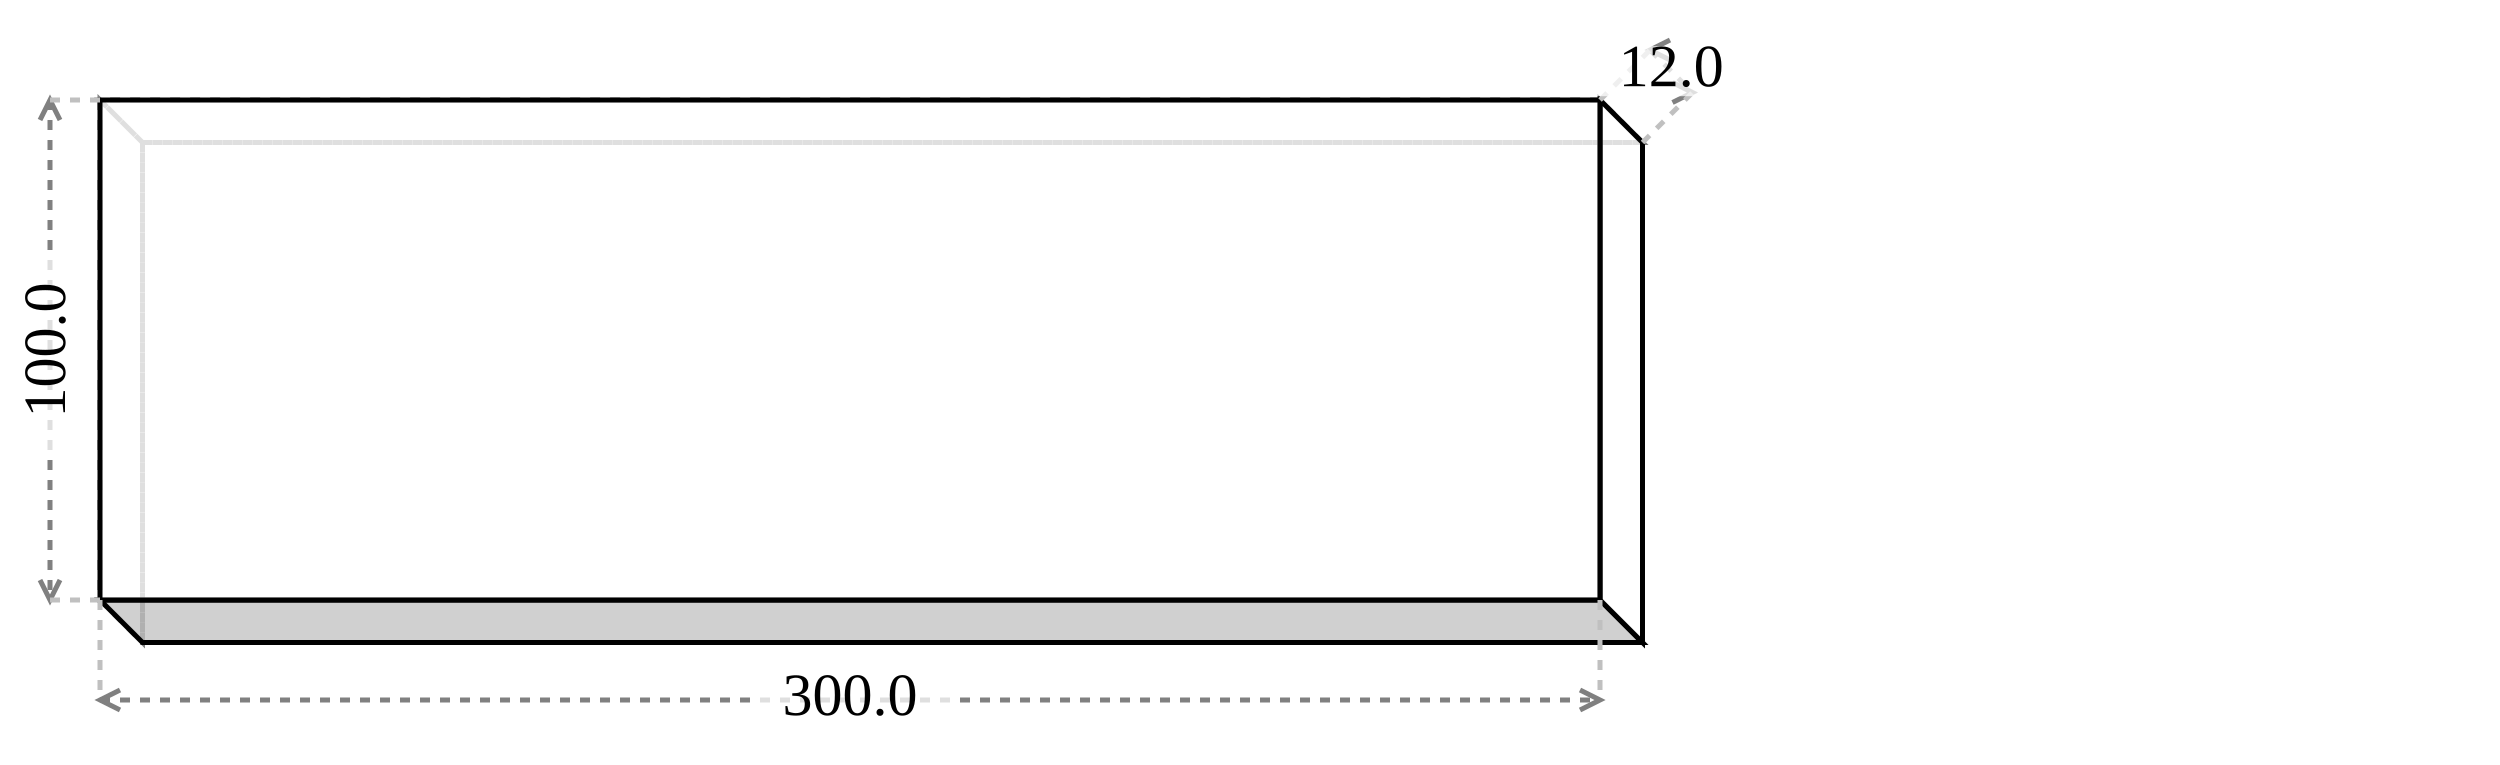
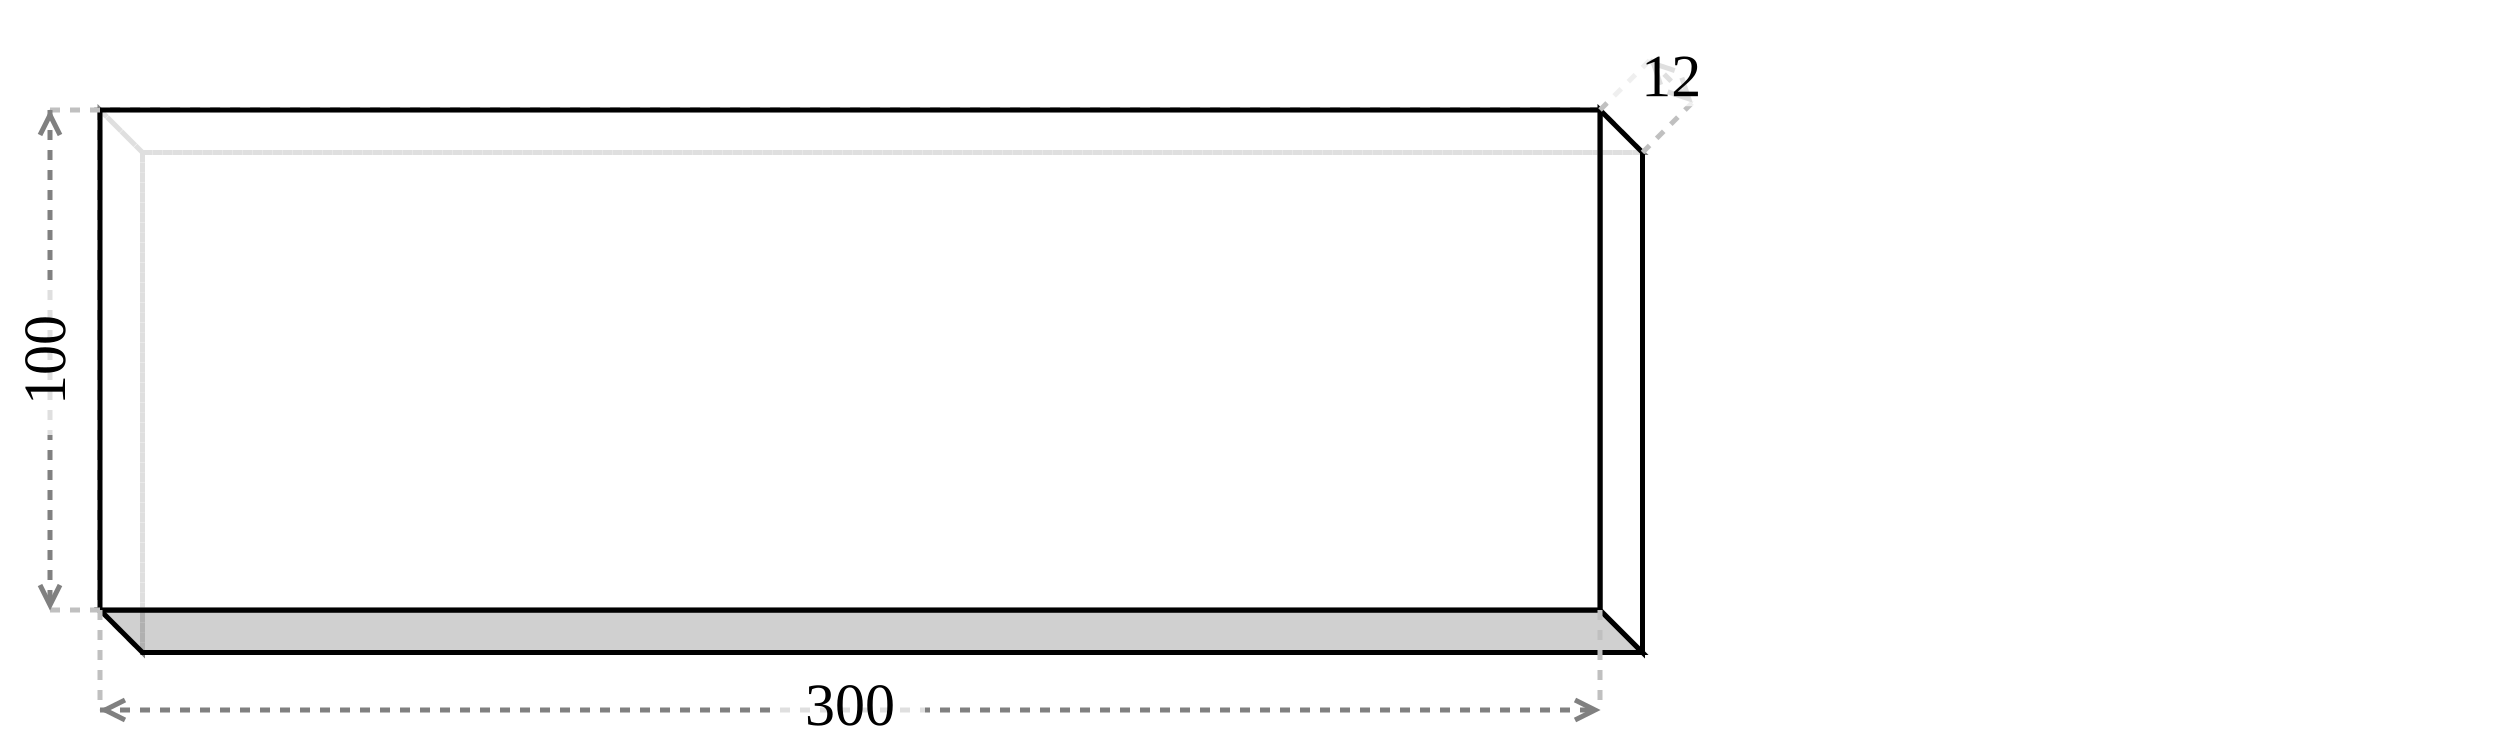
- <svg xmlns="http://www.w3.org/2000/svg" width="1000" viewBox="0.0 0.0 500.0 153.0">
+ <svg xmlns="http://www.w3.org/2000/svg" width="1000" viewBox="0.0 -2.0 500.0 147.0">
  <polygon fill="none" stroke-width="1" stroke-dasharray="2" stroke="gray" points="28.5,28.5 28.5,128.5 328.5,128.5 328.5,28.5" />
  <polygon fill="none" stroke-width="1" stroke-dasharray="2" stroke="gray" points="20.0,20.0 20.0,120.0 28.5,128.5 28.5,28.5" />
  <polygon fill="none" stroke-width="1" stroke-dasharray="2" stroke="gray" points="28.5,28.5 328.5,28.5 320.0,20.0 20.0,20.0" />
  <polygon fill="rgba(192,192,192,0.75)" stroke-width="1" stroke-dasharray="" stroke="black" points="20.0,120.0 320.0,120.0 328.5,128.5 28.5,128.5" />
  <polygon fill="rgba(255,255,255,0.75)" stroke-width="1" stroke-dasharray="" stroke="black" points="328.5,28.5 328.5,128.5 320.0,120.0 320.0,20.0" />
  <polygon fill="rgba(255,255,255,0.75)" stroke-width="1" stroke-dasharray="" stroke="black" points="20.0,20.0 320.0,20.0 320.0,120.0 20.0,120.0" />
-   <polyline fill="none" stroke-width="1" stroke-dasharray="2" stroke="gray" points="20.0,140.0 320.0,140.0" />
-   <polyline fill="none" stroke-width="1" stroke-dasharray="" stroke="gray" points="24.0,138.0 20.0,140.0 24.0,142.0" />
-   <polyline fill="none" stroke-width="1" stroke-dasharray="" stroke="gray" points="316.0,138.0 320.0,140.0 316.0,142.0" />
  <polyline fill="none" stroke-width="1" stroke-dasharray="2" stroke="silver" points="320.0,120.0 320.0,140.0" />
  <polyline fill="none" stroke-width="1" stroke-dasharray="2" stroke="silver" points="20.0,120.0 20.0,140.0" />
-   <rect x="150.0" y="135.0" width="40" height="10" style="fill: rgba(255,255,255,0.75); stroke: none; stroke-width: 1;" />
-   <text style="font-size:12px" text-anchor="middle" x="170.0" y="143.0" fill="black">300.0</text>
-   <polyline fill="none" stroke-width="1" stroke-dasharray="2" stroke="gray" points="10.0,20.0 10.0,120.0" />
-   <polyline fill="none" stroke-width="1" stroke-dasharray="" stroke="gray" points="8.0,24.0 10.0,20.0 12.0,24.0" />
-   <polyline fill="none" stroke-width="1" stroke-dasharray="" stroke="gray" points="8.0,116.0 10.0,120.0 12.0,116.0" />
+   <polyline fill="none" stroke-width="1" stroke-dasharray="2" stroke="gray" points="20.0,140.0 320.0,140.0" />
+   <polyline fill="none" stroke-width="1" stroke-dasharray="" stroke="gray" points="-4.0,-2.0 0.0,0.0 -4.0,2.0" transform="translate(319.0, 140.0) rotate(0.0)" />
+   <polyline fill="none" stroke-width="1" stroke-dasharray="" stroke="gray" points="-4.0,-2.0 0.0,0.0 -4.0,2.0" transform="translate(21.0, 140.0) rotate(180.0)" />
+   <rect x="155.0" y="135.0" width="30" height="10" style="fill: rgba(255,255,255,0.75); stroke: none; stroke-width: 1;" />
+   <text style="font-size:12px" text-anchor="middle" x="170.0" y="143.0" fill="black">300</text>
  <polyline fill="none" stroke-width="1" stroke-dasharray="2" stroke="silver" points="20.0,120.0 10.0,120.0" />
  <polyline fill="none" stroke-width="1" stroke-dasharray="2" stroke="silver" points="20.0,20.0 10.0,20.0" />
-   <rect x="5.0" y="50.0" width="10" height="40" style="fill: rgba(255,255,255,0.75); stroke: none; stroke-width: 1;" />
-   <text style="font-size:12px" text-anchor="middle" x="0" y="0" fill="black" transform="translate(13.0 70.0) rotate(-90)">100.0</text>
-   <polyline fill="none" stroke-width="1" stroke-dasharray="2" stroke="gray" points="330.0,10.0 338.5,18.5" />
-   <polyline fill="none" stroke-width="1" stroke-dasharray="" stroke="gray" points="334.0,8.0 330.0,10.0 334.0,12.0" />
-   <polyline fill="none" stroke-width="1" stroke-dasharray="" stroke="gray" points="334.5,16.5 338.5,18.5 334.5,20.5" />
+   <polyline fill="none" stroke-width="1" stroke-dasharray="2" stroke="gray" points="10.0,20.0 10.0,120.0" />
+   <polyline fill="none" stroke-width="1" stroke-dasharray="" stroke="gray" points="-4.0,-2.0 0.0,0.0 -4.0,2.0" transform="translate(10.0, 119.0) rotate(90.0)" />
+   <polyline fill="none" stroke-width="1" stroke-dasharray="" stroke="gray" points="-4.0,-2.0 0.0,0.0 -4.0,2.0" transform="translate(10.0, 21.0) rotate(-90.0)" />
+   <rect x="5.0" y="55.0" width="10" height="30" style="fill: rgba(255,255,255,0.75); stroke: none; stroke-width: 1;" />
+   <text style="font-size:12px" text-anchor="middle" x="0" y="0" fill="black" transform="translate(13.0 70.0) rotate(-90)">100</text>
  <polyline fill="none" stroke-width="1" stroke-dasharray="2" stroke="silver" points="328.5,28.5 338.5,18.5" />
  <polyline fill="none" stroke-width="1" stroke-dasharray="2" stroke="silver" points="320.0,20.0 330.0,10.0" />
-   <rect x="316.743" y="9.243" width="35" height="10" style="fill: rgba(255,255,255,0.75); stroke: none; stroke-width: 1;" />
-   <text style="font-size:12px" text-anchor="middle" x="334.243" y="17.243" fill="black">12.0</text>
+   <polyline fill="none" stroke-width="1" stroke-dasharray="2" stroke="gray" points="330.0,10.0 338.5,18.5" />
+   <polyline fill="none" stroke-width="1" stroke-dasharray="" stroke="gray" points="-4.0,-2.0 0.0,0.0 -4.0,2.0" transform="translate(337.7782, 17.77817) rotate(45)" />
+   <polyline fill="none" stroke-width="1" stroke-dasharray="" stroke="gray" points="-4.0,-2.0 0.0,0.0 -4.0,2.0" transform="translate(330.7071, 10.70711) rotate(-135)" />
+   <rect x="321.743" y="9.243" width="25" height="10" style="fill: rgba(255,255,255,0.75); stroke: none; stroke-width: 1;" />
+   <text style="font-size:12px" text-anchor="middle" x="334.243" y="17.243" fill="black">12</text>
</svg>
